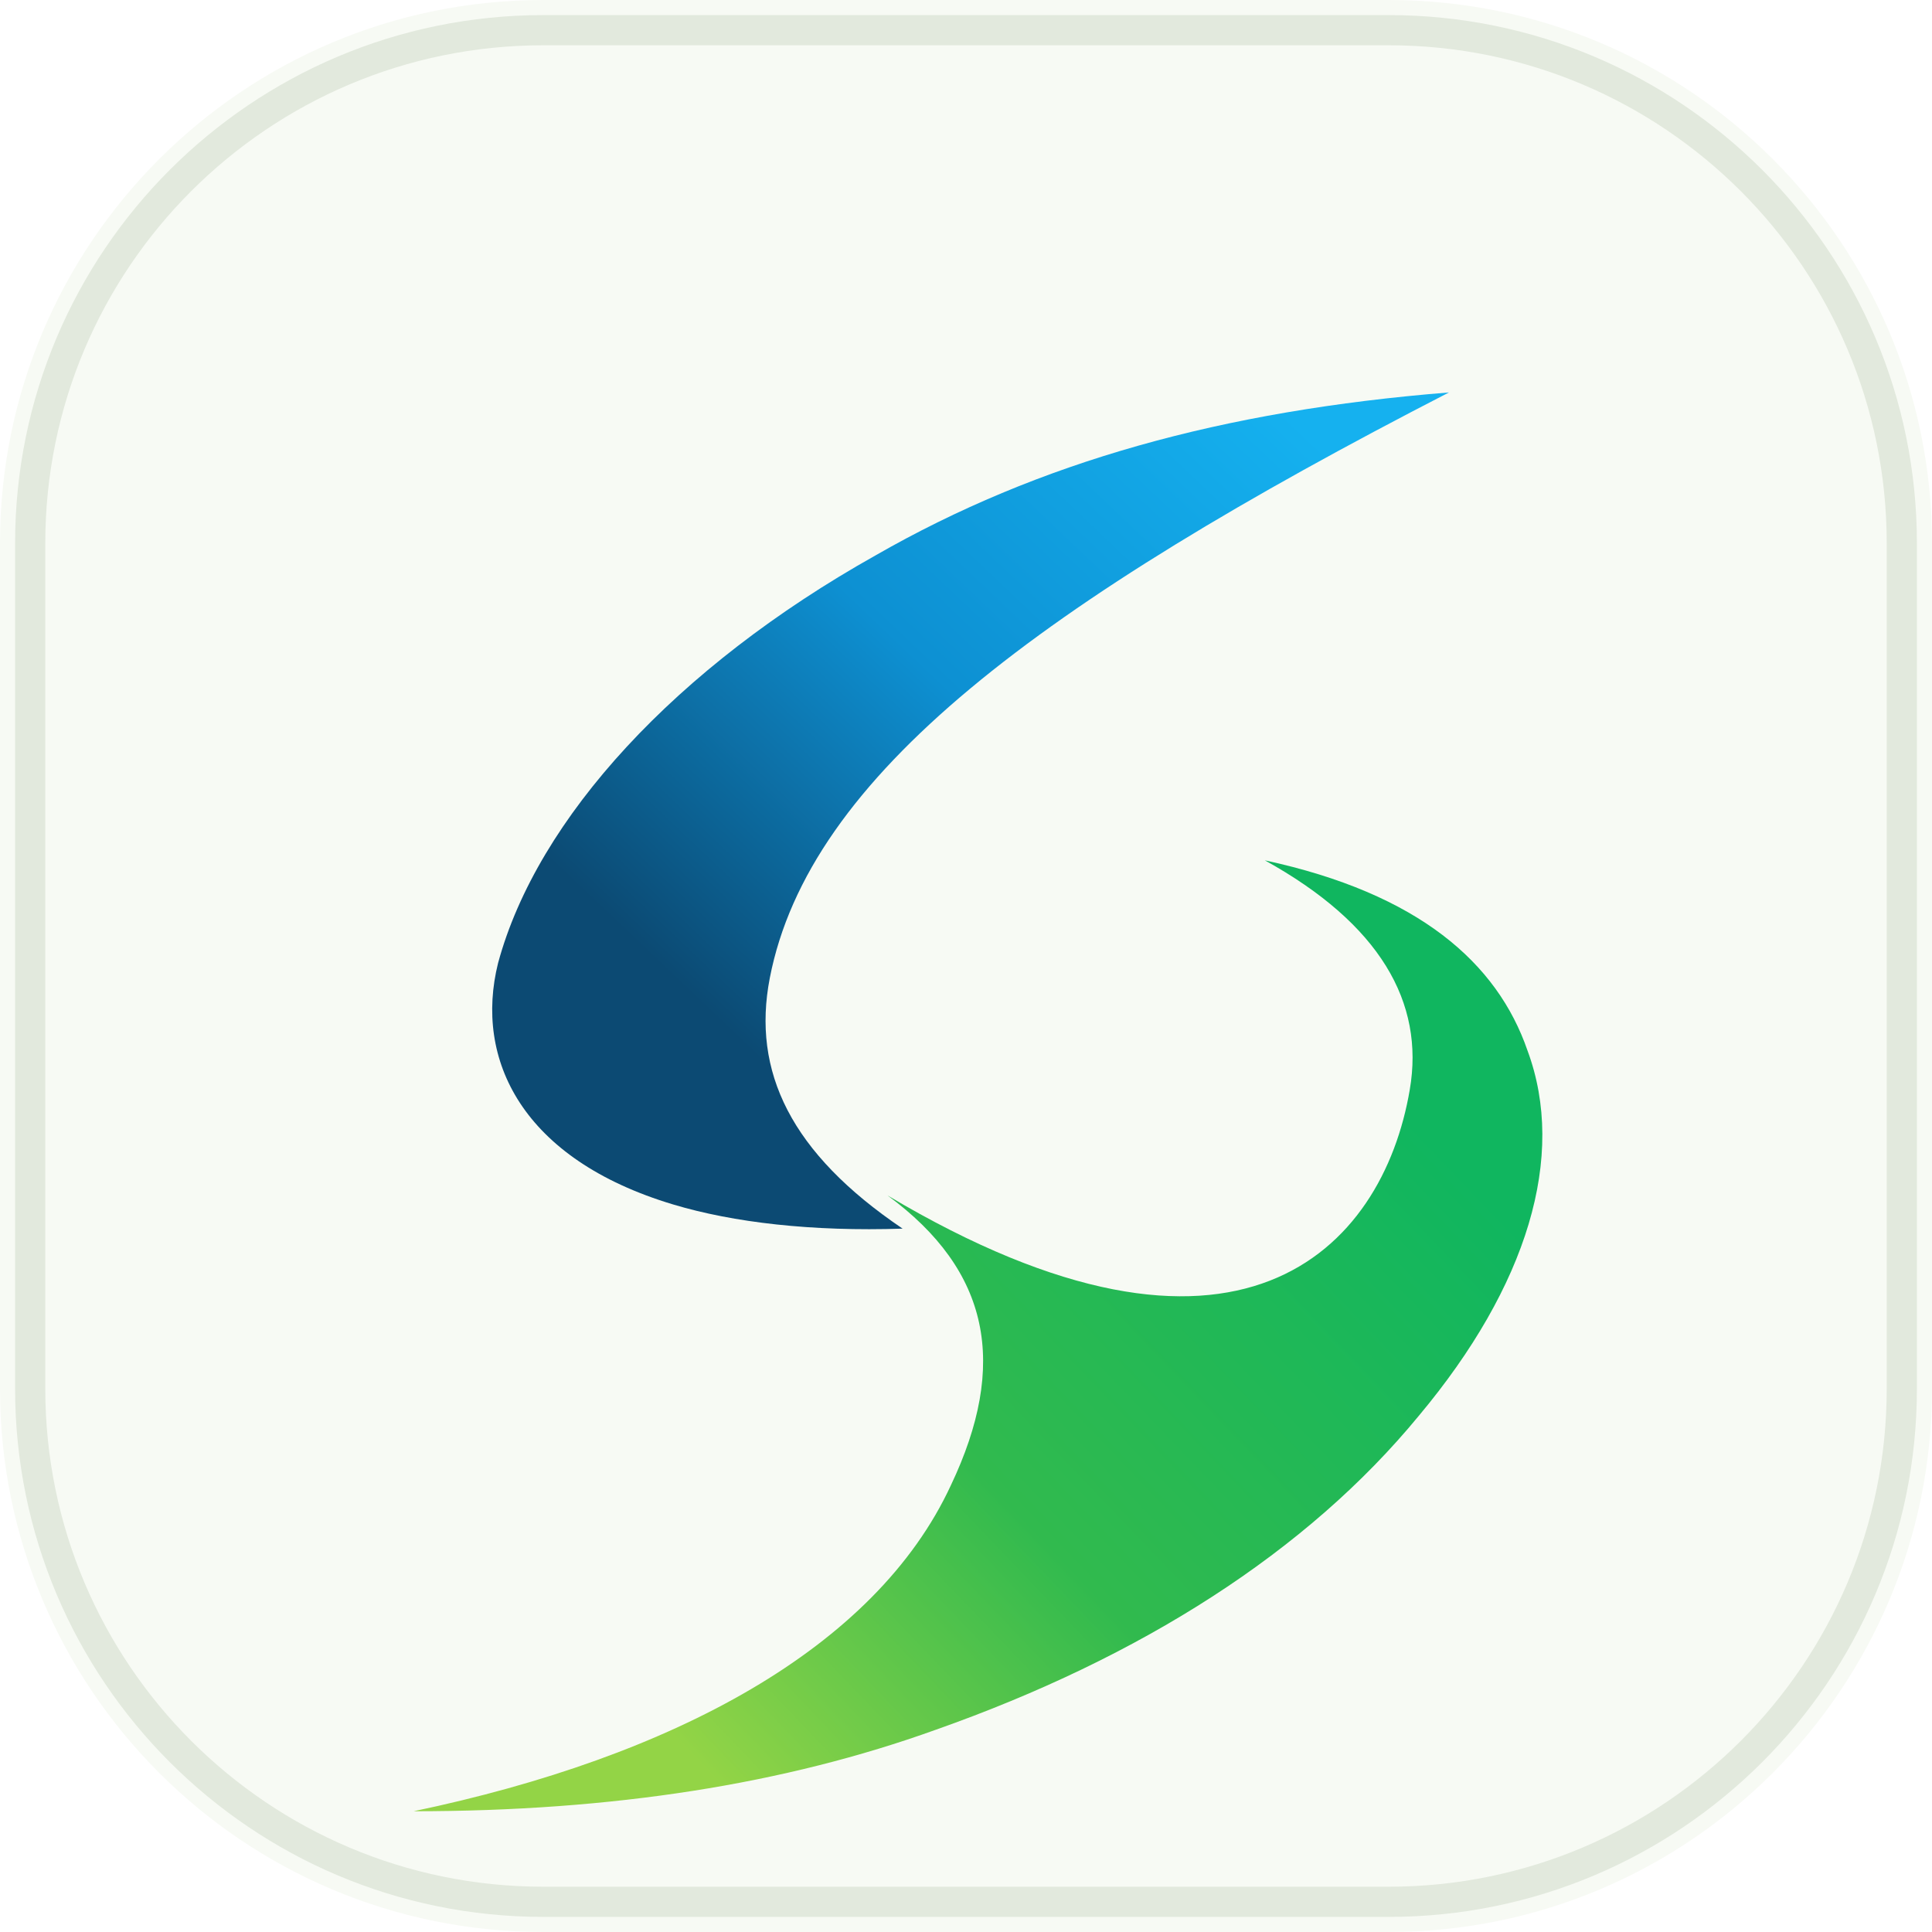
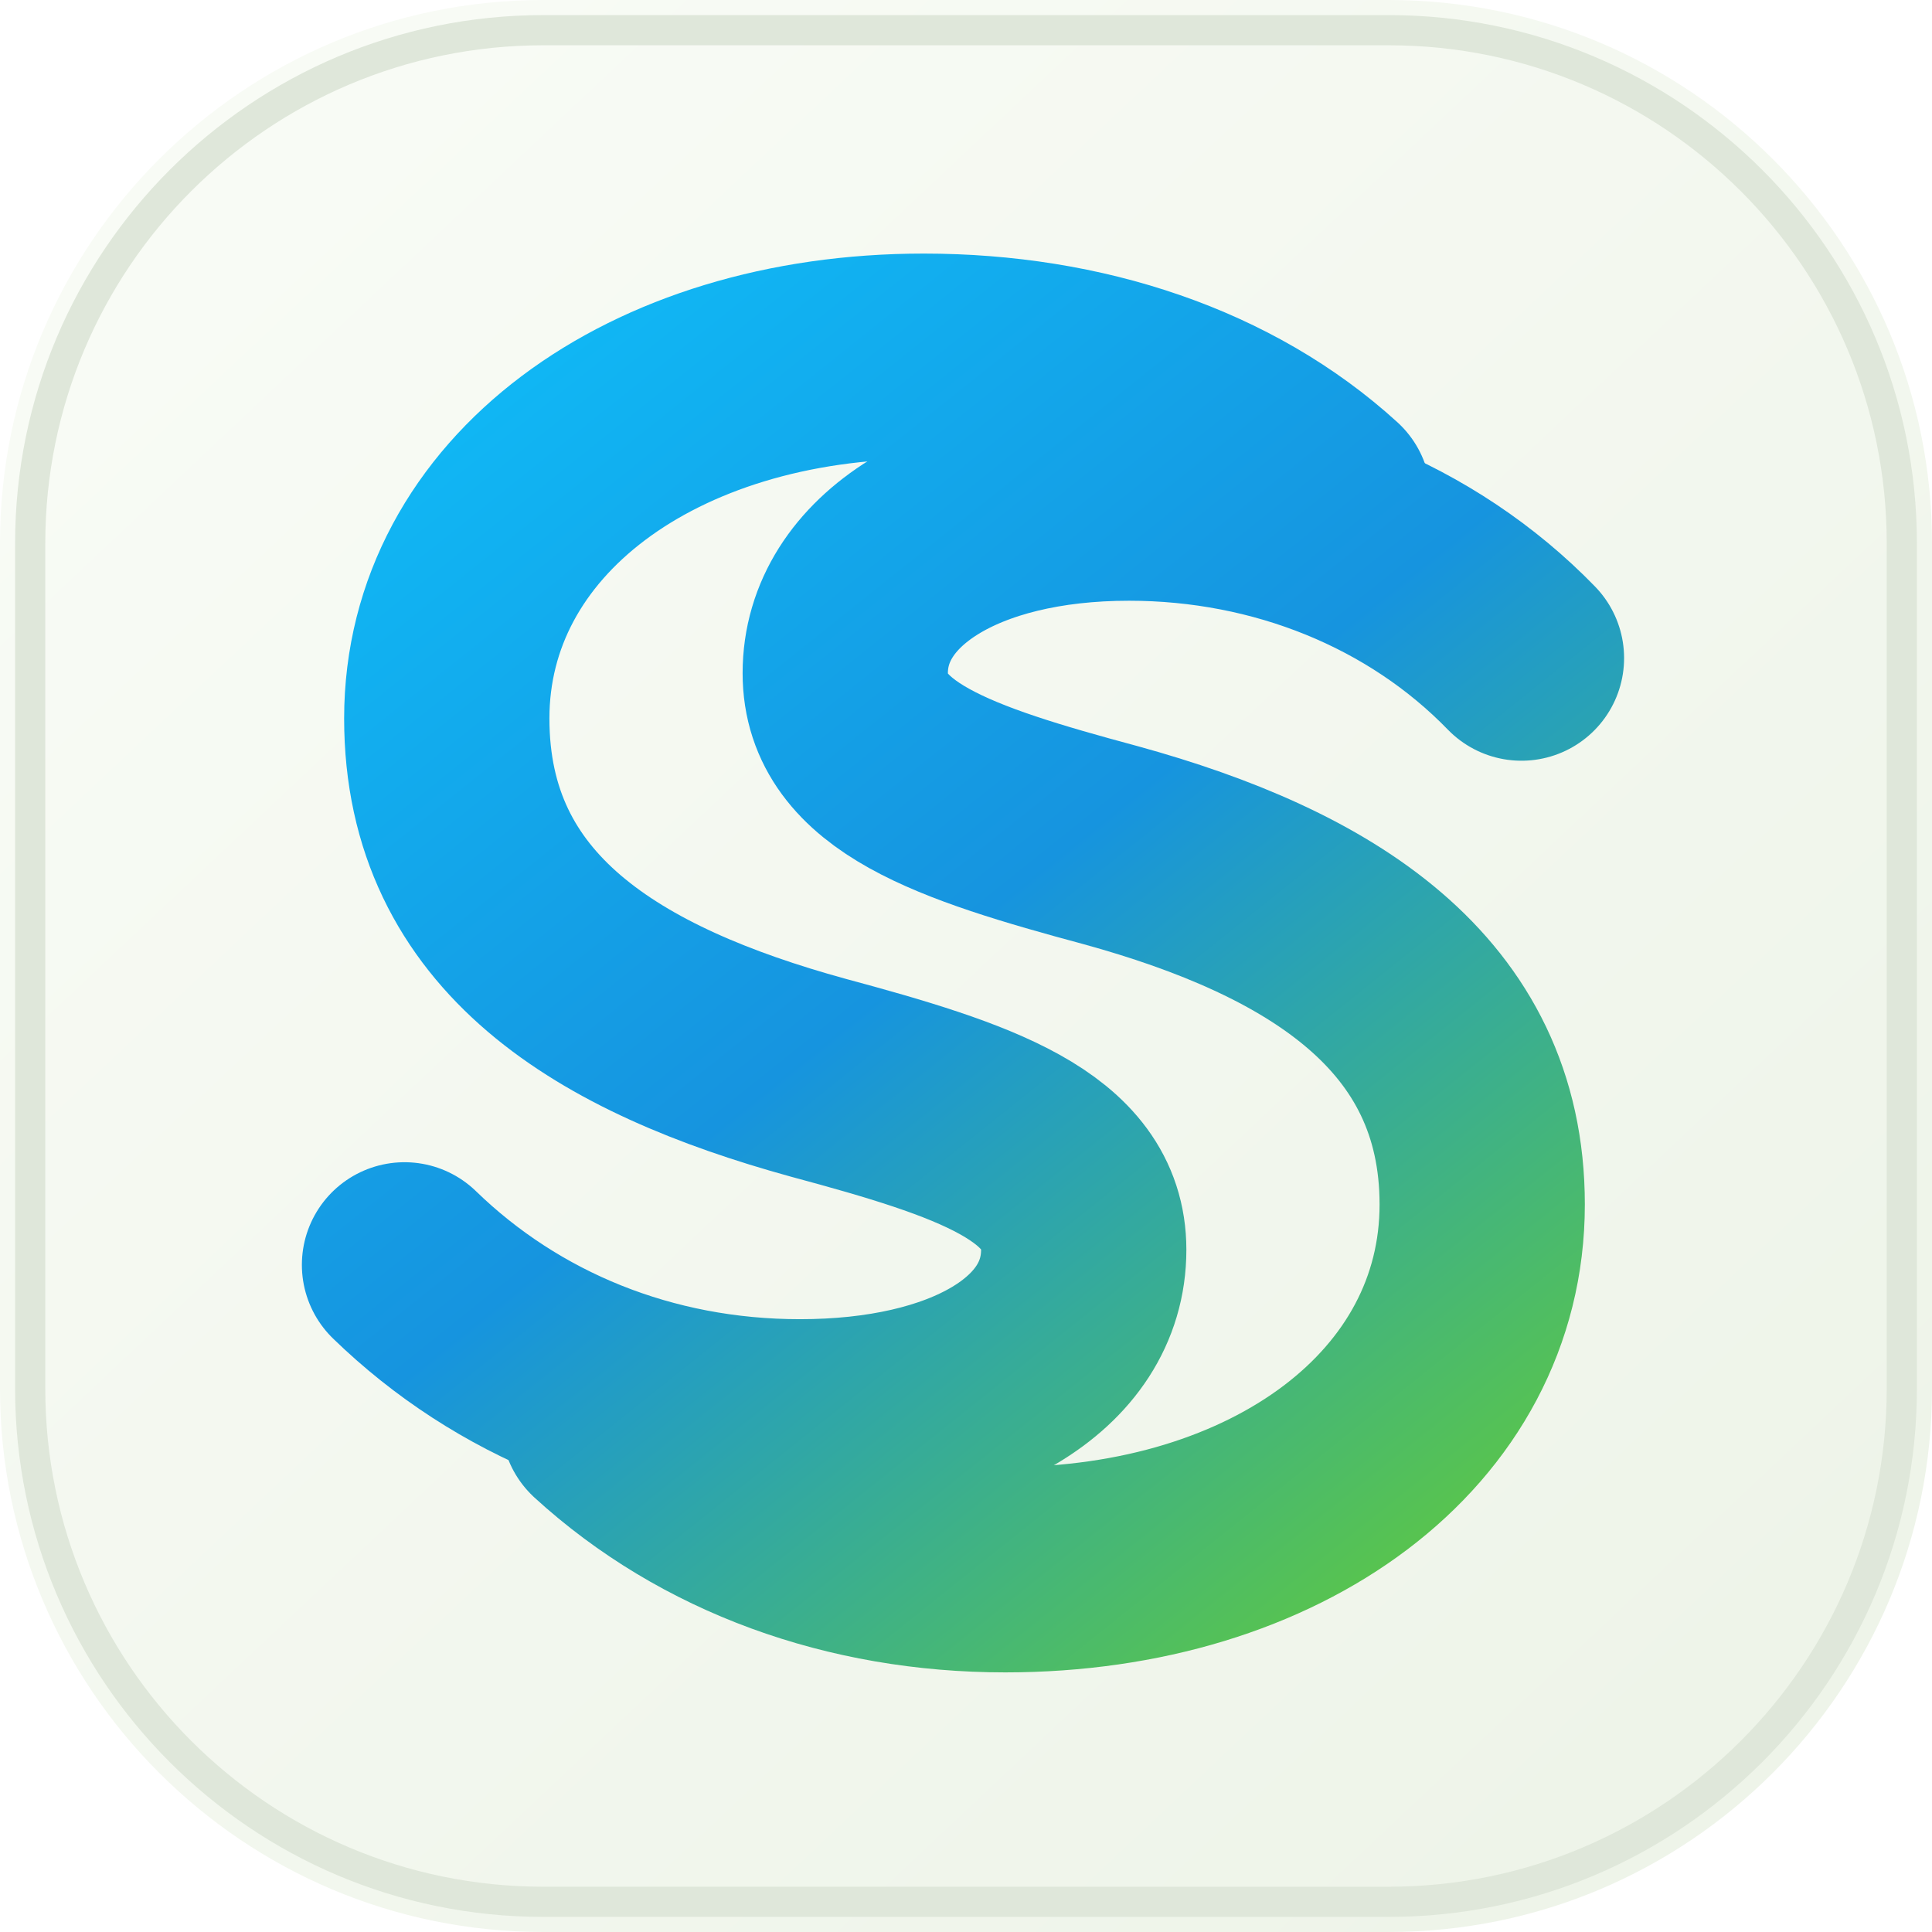
<svg xmlns="http://www.w3.org/2000/svg" viewBox="0 0 64 64" fill="none">
  <defs>
-     <linearGradient id="sporly-favicon-blue" x1="43" y1="14" x2="24" y2="34" gradientUnits="userSpaceOnUse">
-       <stop stop-color="#15B1EF" />
-       <stop offset="0.52" stop-color="#0D90D2" />
-       <stop offset="1" stop-color="#0C4A73" />
+     <linearGradient id="faviconBg" x1="8" y1="7" x2="56" y2="58" gradientUnits="userSpaceOnUse">
+       <stop stop-color="#F8FBF5" />
+       <stop offset="1" stop-color="#EEF4E9" />
    </linearGradient>
-     <linearGradient id="sporly-favicon-green" x1="41" y1="31" x2="18" y2="53" gradientUnits="userSpaceOnUse">
-       <stop stop-color="#10B65F" />
-       <stop offset="0.58" stop-color="#31BA4E" />
-       <stop offset="1" stop-color="#93D446" />
+     <linearGradient id="faviconS" x1="16" y1="12" x2="48" y2="52" gradientUnits="userSpaceOnUse">
+       <stop stop-color="#10B8F5" />
+       <stop offset="0.48" stop-color="#1694DF" />
+       <stop offset="1" stop-color="#5BC648" />
    </linearGradient>
  </defs>
-   <rect width="64" height="64" rx="18" fill="#F7FAF4" />
-   <rect x="1" y="1" width="62" height="62" rx="17" stroke="#E2E9DD" />
-   <path d="M48 13C40.5 13.6 34.4 15.3 29 18.4C22.4 22.1 17.8 27.1 16.5 31.9C15.7 35.1 17.3 38.4 22.3 39.9C24.3 40.5 26.9 40.8 29.9 40.7C26.2 38.2 24.9 35.5 25.5 32.4C26.8 25.7 34.4 20 48 13Z" fill="url(#sporly-favicon-blue)" />
-   <path d="M29.4 39.6C32.8 42.1 33.4 45.2 31.5 49.2C29 54.6 22.3 58.2 13.7 60C20.3 60 26 59.1 31 57.3C37.8 54.9 43.3 51.4 47 46.9C50.6 42.6 51.9 38.3 50.6 34.8C49.6 31.9 47 29.6 41.9 28.5C45.7 30.6 47.2 33.2 46.7 36.1C45.8 41.4 41 46.5 29.4 39.6Z" fill="url(#sporly-favicon-green)" />
+   <rect width="64" height="64" rx="18" fill="url(#faviconBg)" />
+   <rect x="1" y="1" width="62" height="62" rx="17" stroke="#DFE7DA" />
+   <path d="M44 16.5C40.6 13.4 35.8 11.8 30.6 11.8C21.6 11.8 14.8 16.8 14.8 23.8C14.8 30.6 20.2 33.8 27.1 35.7C32.3 37.1 35.9 38.3 35.9 41.4C35.9 44.9 32 47.1 26.5 47.1C21.4 47.1 16.8 45.2 13.4 41.9" stroke="url(#faviconS)" stroke-width="6.8" stroke-linecap="round" stroke-linejoin="round" />
+   <path d="M20 47.1C23.5 50.3 28.2 52 33.3 52C42.3 52 49.1 47 49.1 39.9C49.1 33.2 43.7 29.9 36.8 28C31.6 26.6 28 25.4 28 22.3C28 18.9 31.8 16.5 37.4 16.5C42.4 16.5 47.1 18.4 50.4 21.8" stroke="url(#faviconS)" stroke-width="6.8" stroke-linecap="round" stroke-linejoin="round" />
</svg>
